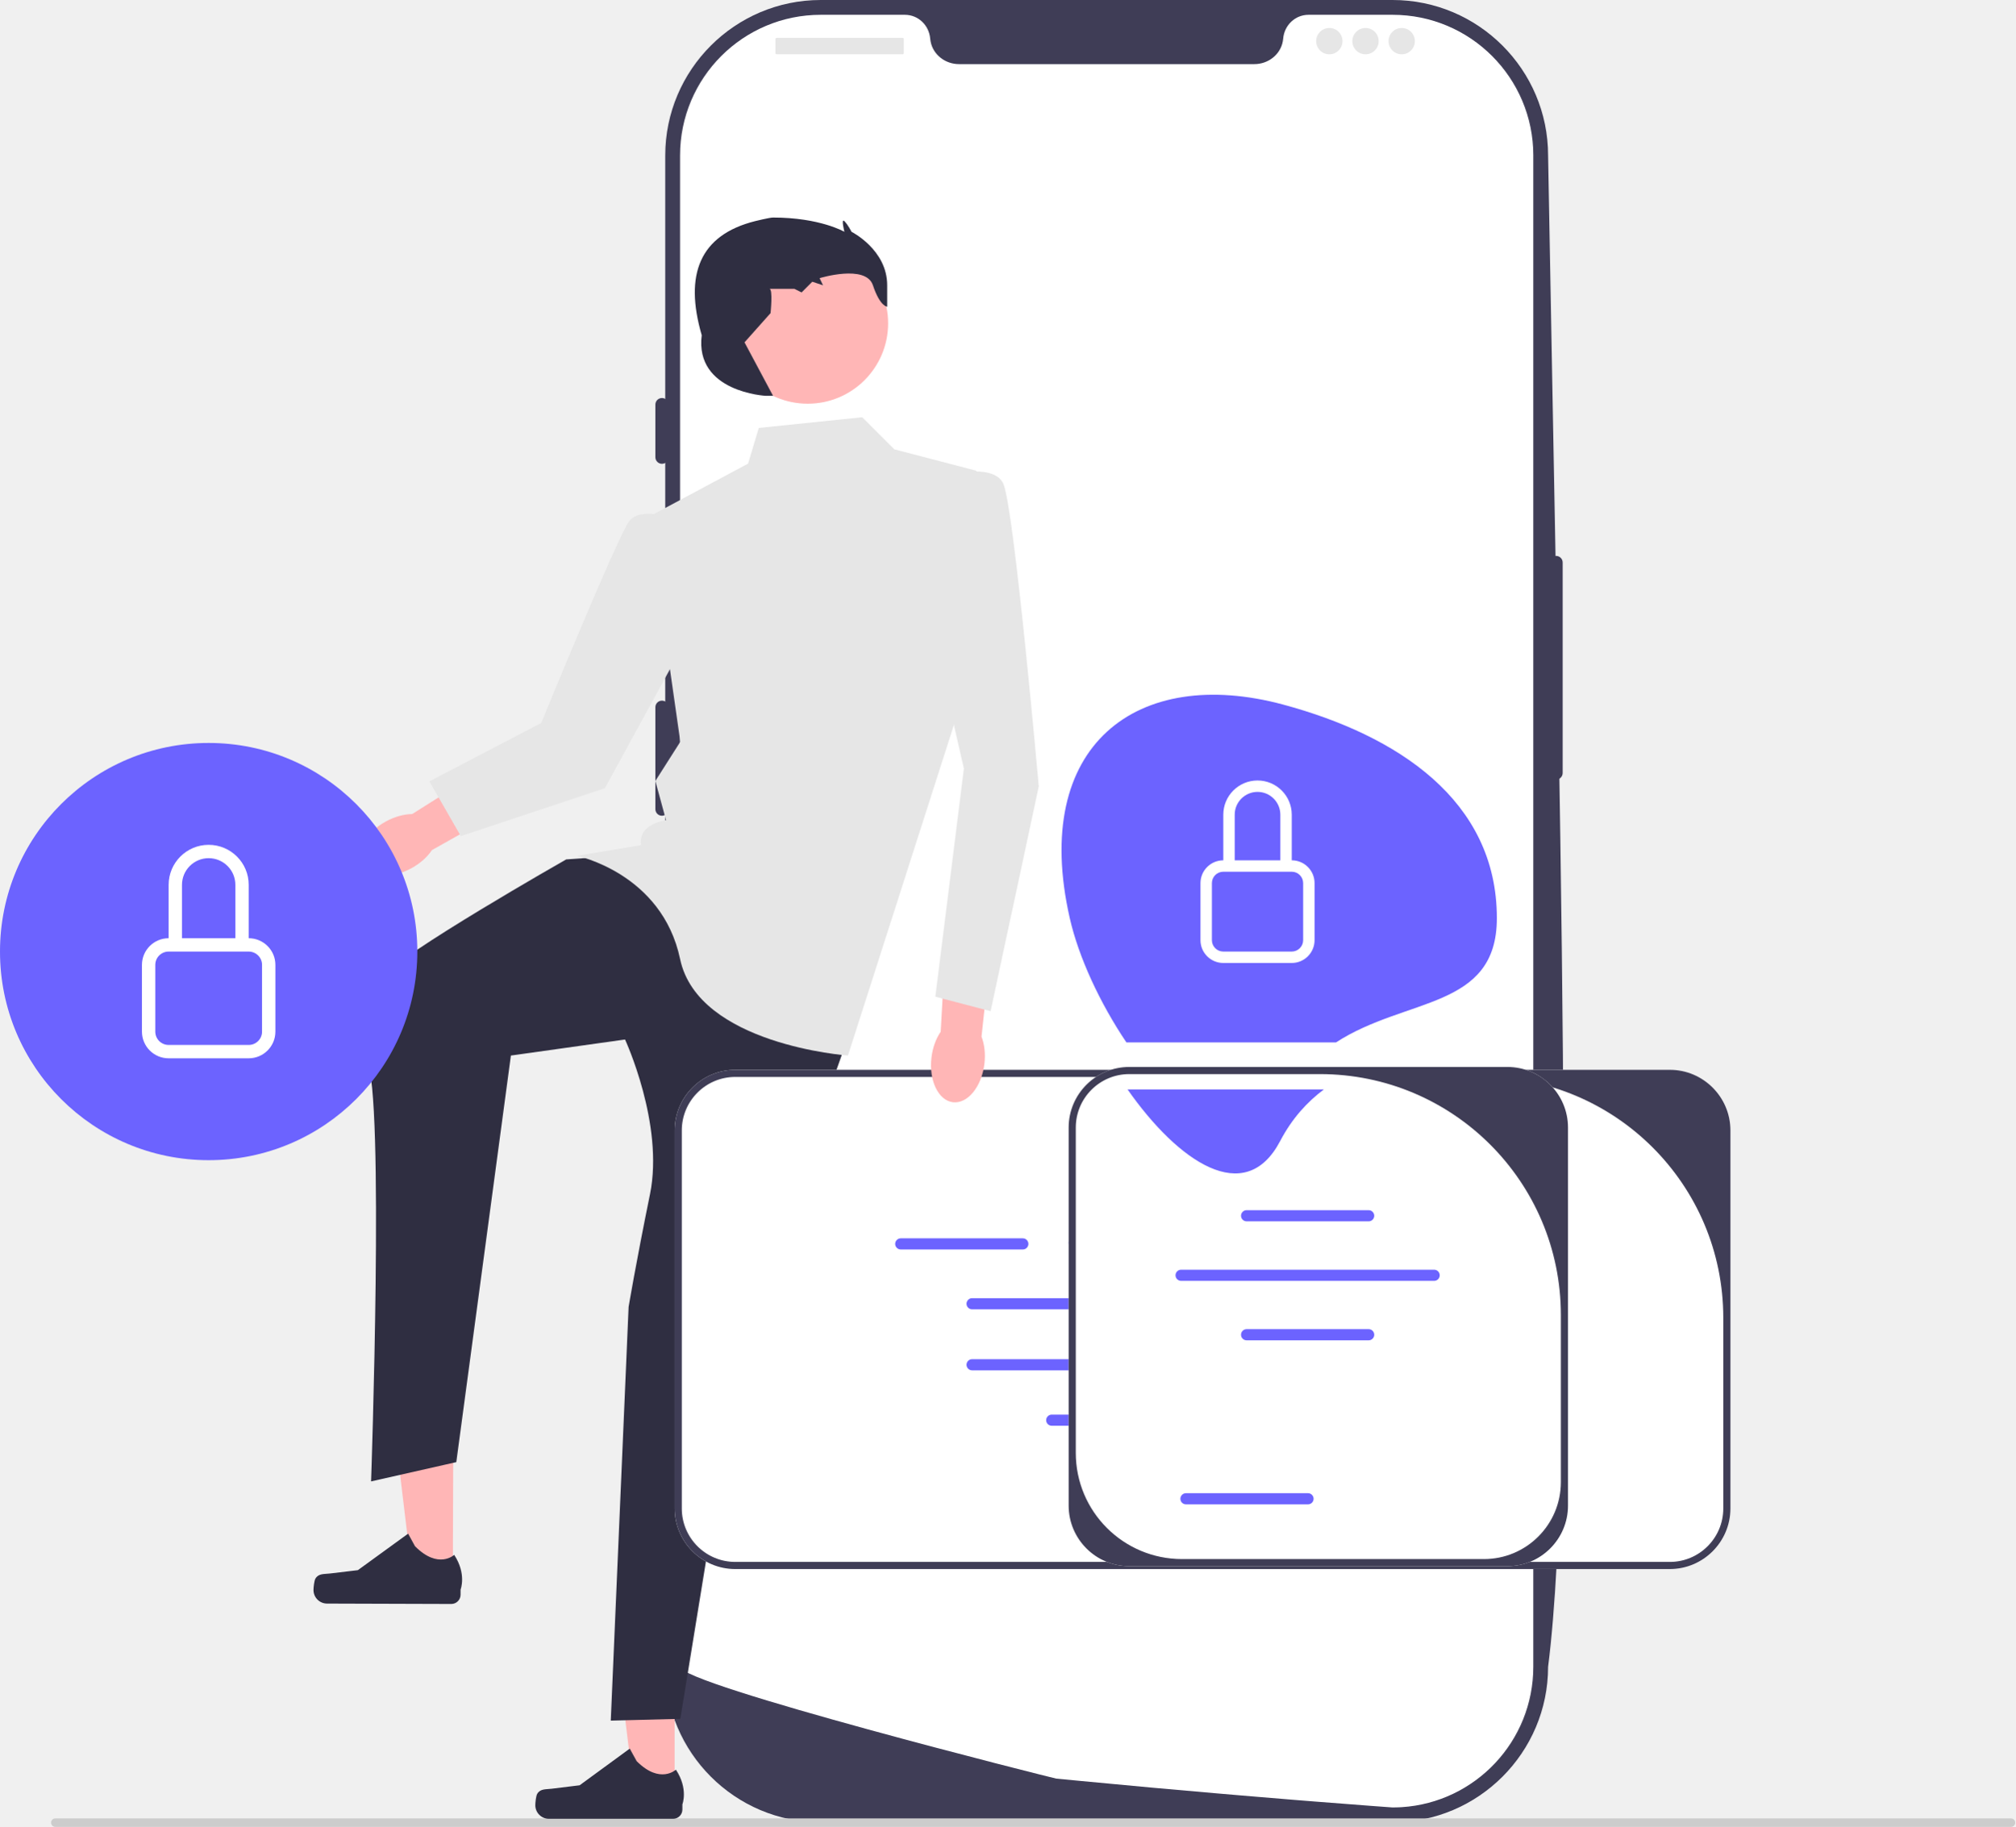
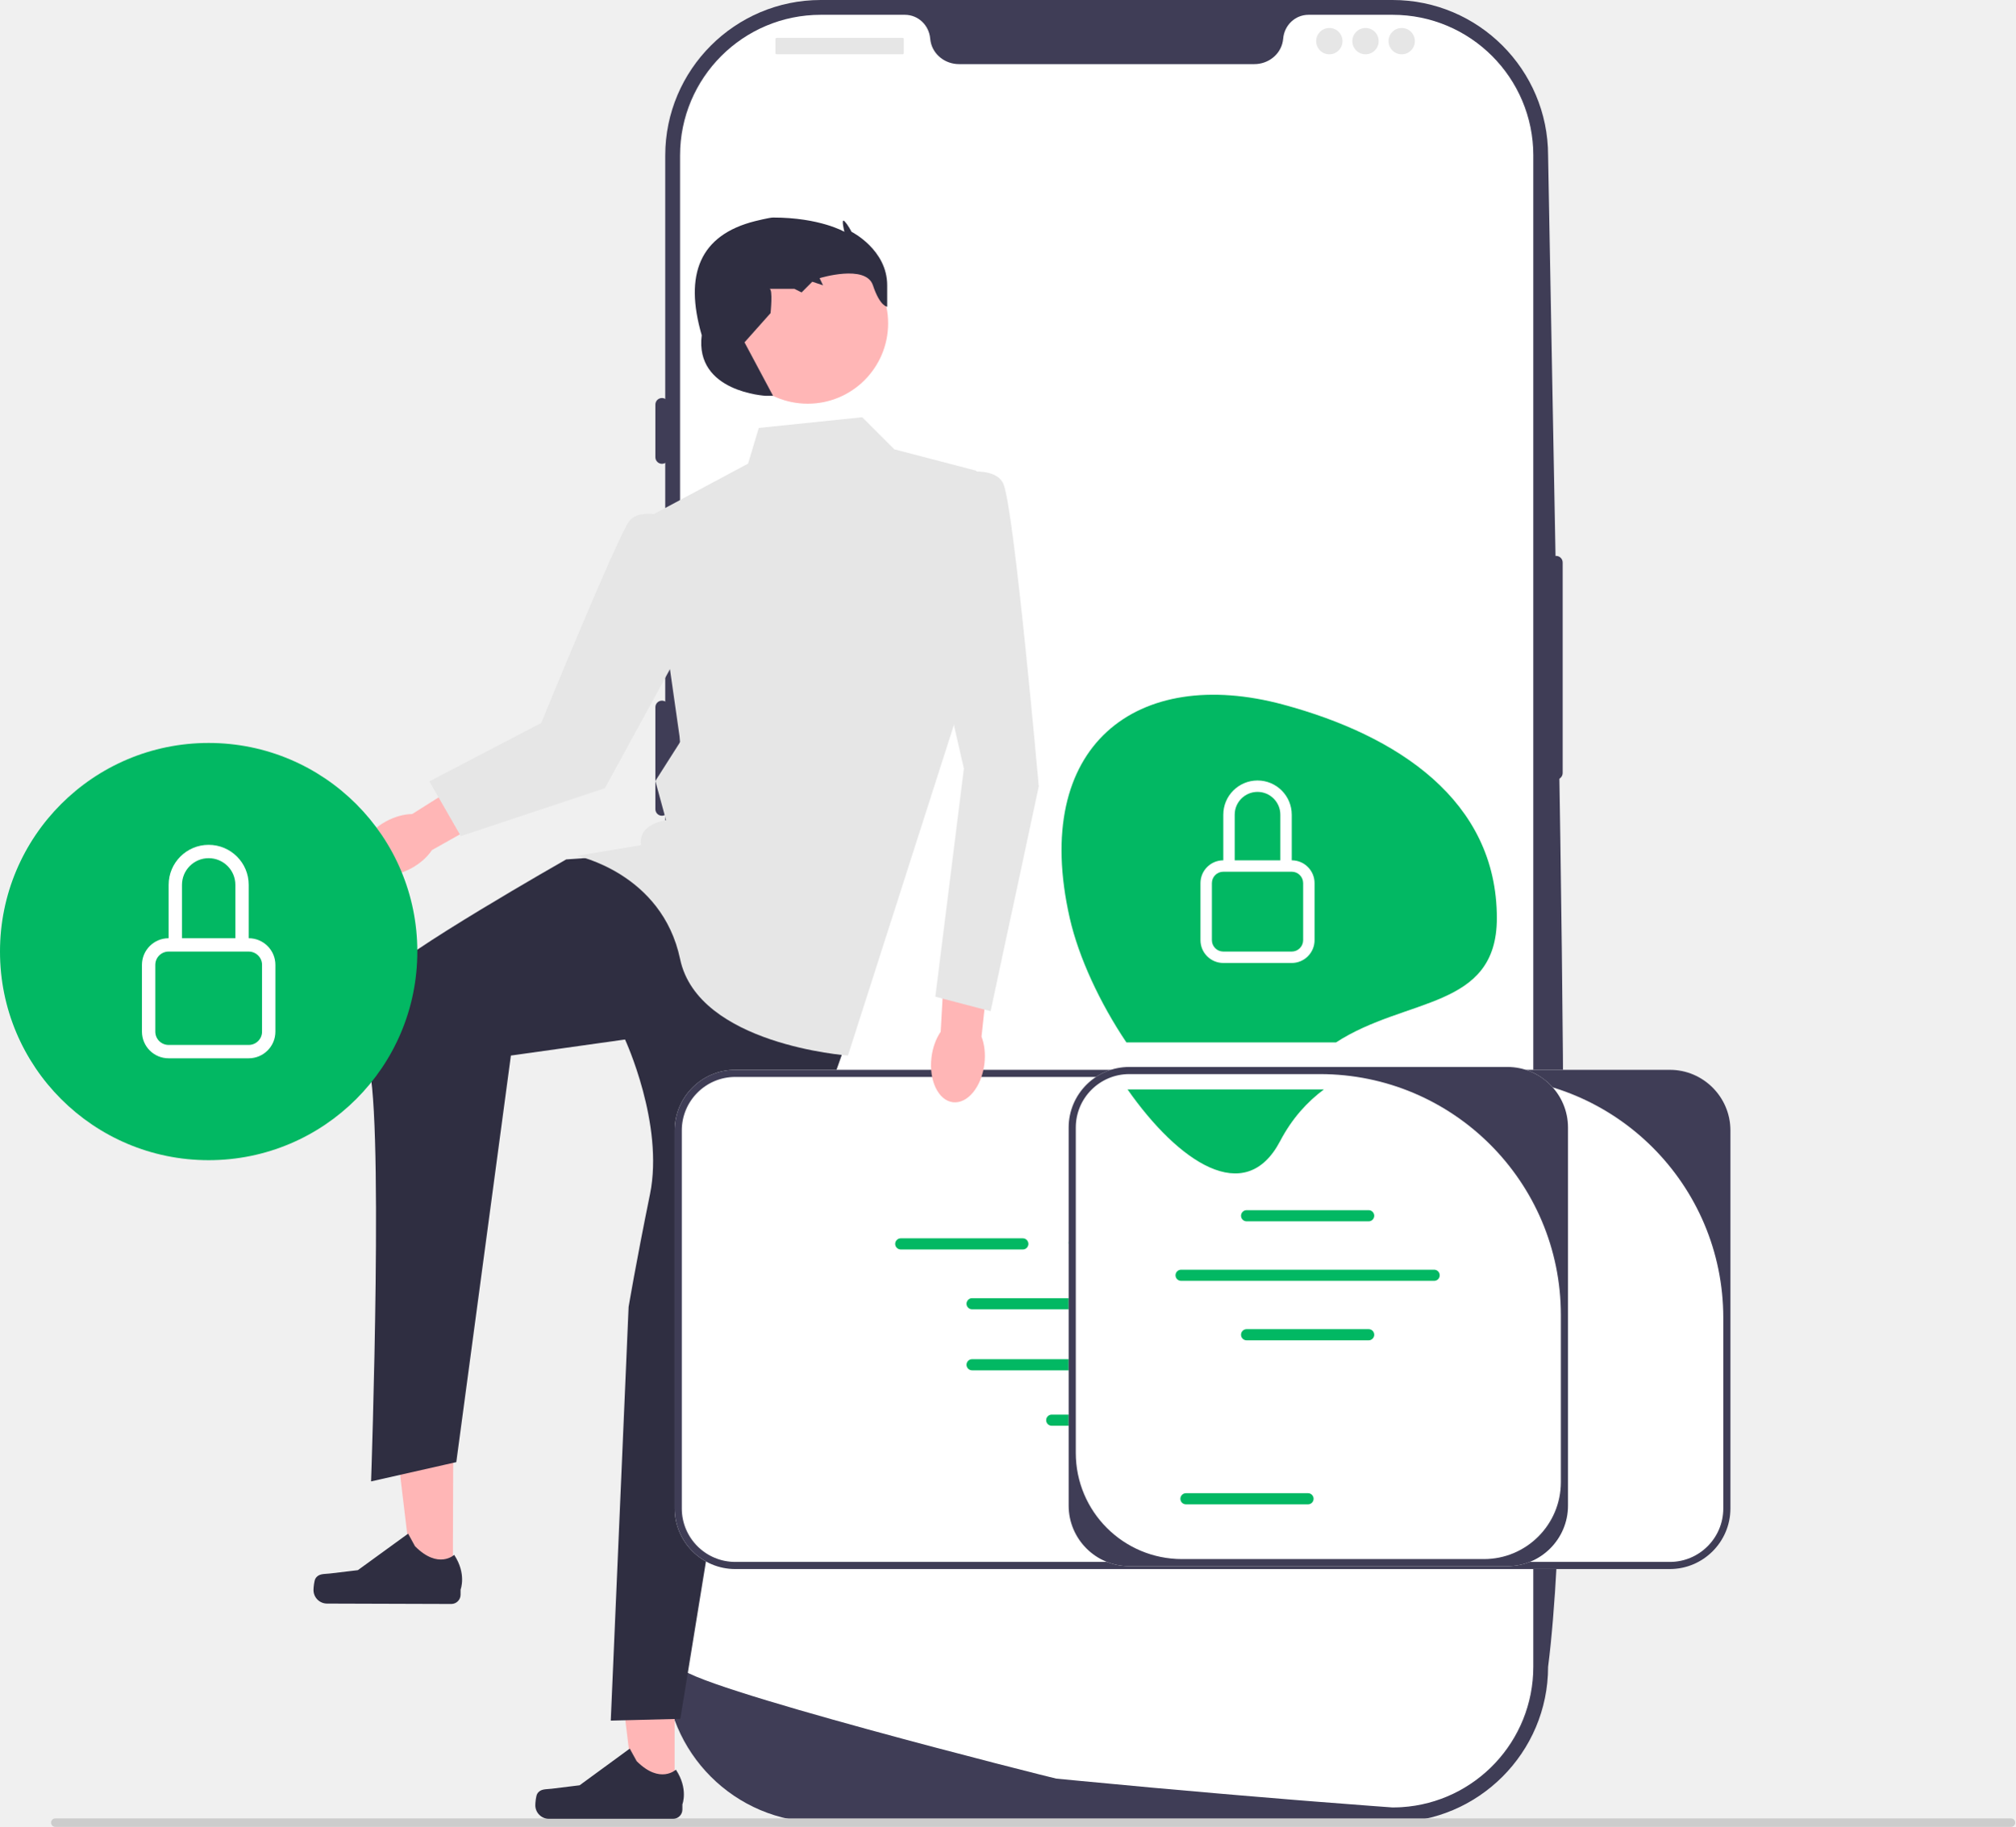
<svg xmlns="http://www.w3.org/2000/svg" width="564.984" height="512.296" viewBox="0 0 564.984 512.296">
  <g>
    <path d="M390.427,511.006H230.114c-24.045,0-43.607-19.562-43.607-43.607V43.607c0-24.045,19.562-43.607,43.607-43.607h160.312c24.044,0,43.606,19.562,43.606,43.607,2.984,170.182,8.073,360.758,0,423.792,0,24.045-19.562,43.607-43.606,43.607l-0,0Z" fill="#3f3d56" />
    <path d="M436.269,155.885c-1.017,0-1.845,.827-1.845,1.845v59.033c0,1.017,.827,1.845,1.845,1.845s1.845-.827,1.845-1.845v-59.033c0-1.017-.827-1.845-1.845-1.845Z" fill="#3f3d56" />
    <path d="M429.883,43.607V467.391c0,20.929-16.289,38.049-36.886,39.377h-.009c-.304,.018-.609,.037-.922,.046-.544,.028-1.088,.037-1.642,.037,0,0-2.029-.148-5.737-.424-3.745-.277-9.196-.692-15.994-1.236-2.038-.157-4.188-.332-6.457-.517-4.52-.369-9.482-.775-14.804-1.236-2.121-.175-4.317-.369-6.558-.563-11.456-.987-24.287-2.14-37.818-3.45-2.288-.212-4.594-.434-6.918-.664-.609-.065-105.477-26.427-105.477-31.371V43.607c0-21.796,17.664-39.46,39.46-39.46h23.558c3.763,0,6.789,2.933,7.112,6.687,.028,.249,.055,.498,.101,.747,.683,3.773,4.142,6.401,7.979,6.401h82.805c3.837,0,7.296-2.629,7.979-6.401,.046-.249,.074-.498,.102-.747,.323-3.754,3.348-6.687,7.112-6.687h23.558c21.796,0,39.46,17.664,39.46,39.46h-0Z" fill="#fff" />
    <path d="M185.585,111.61c-1.017,0-1.845,.827-1.845,1.845v14.758c0,1.017,.827,1.845,1.845,1.845s1.845-.827,1.845-1.845v-14.758c0-1.017-.827-1.845-1.845-1.845Z" fill="#3f3d56" />
    <path d="M185.585,155.885c-1.017,0-1.845,.827-1.845,1.845v28.594c0,1.017,.827,1.845,1.845,1.845s1.845-.827,1.845-1.845v-28.594c0-1.017-.827-1.845-1.845-1.845v0Z" fill="#3f3d56" />
    <path d="M185.585,196.47c-1.017,0-1.845,.827-1.845,1.845v28.594c0,1.017,.827,1.845,1.845,1.845s1.845-.827,1.845-1.845v-28.594c0-1.017-.827-1.845-1.845-1.845Z" fill="#3f3d56" />
    <rect x="217.408" y="10.608" width="35.973" height="4.612" rx=".31" ry=".31" fill="#e6e6e6" />
    <circle cx="372.694" cy="11.53" r="3.69" fill="#e6e6e6" />
    <circle cx="382.84" cy="11.53" r="3.69" fill="#e6e6e6" />
    <circle cx="392.987" cy="11.53" r="3.69" fill="#e6e6e6" />
  </g>
  <path d="M14.314,511.106c0,.66,.53,1.19,1.19,1.19H563.794c.66,0,1.19-.53,1.19-1.19,0-.66-.53-1.19-1.19-1.19H15.504c-.66,0-1.19,.53-1.19,1.19Z" fill="#ccc" />
  <g>
    <polygon points="189.133 503.29 177.89 503.289 172.541 459.92 189.136 459.921 189.133 503.29" fill="#ffb6b6" />
    <path d="M150.611,503.035h0c-.35,.59-.535,2.493-.535,3.178h0c0,2.108,1.709,3.816,3.816,3.816h34.821c1.438,0,2.603-1.166,2.603-2.603v-1.45s1.723-4.357-1.824-9.727c0,0-4.408,4.205-10.994-2.381l-1.942-3.518-14.059,10.282-7.793,.959c-1.705,.21-3.216-.033-4.093,1.444h-0v0Z" fill="#2f2e41" />
  </g>
  <g>
    <polygon points="126.954 443.052 115.71 443.015 110.499 399.629 127.094 399.683 126.954 443.052" fill="#ffb6b6" />
    <path d="M88.432,442.675h0c-.352,.589-.543,2.491-.545,3.177h0c-.007,2.108,1.696,3.822,3.804,3.828l34.82,.111c1.438,.005,2.607-1.157,2.612-2.595l.005-1.45s1.736-4.352-1.793-9.733c0,0-4.421,4.191-10.986-2.416l-1.931-3.525-14.092,10.237-7.796,.934c-1.706,.204-3.216-.043-4.098,1.431h-0Z" fill="#2f2e41" />
  </g>
  <path d="M172.734,240l-14,1s-47.396,26.947-51.396,32.947-9.5,14.5-4.5,23.5,1.195,117.973,1.195,117.973l23.893-5.405,15.308-114.015,32-4.5s11,23.732,7,43.366-6,31.634-6,31.634l-5,116,19.5-.5,17.5-107.5,30-85-39-46-26.5-3.5Z" fill="#2f2e41" />
  <path d="M241.734,117l-29,3-3,10-28,15,9,63-7,11,3,11s-8,1-7,7l-18,3s23.874,4.874,28.937,28.937,47.063,27.063,47.063,27.063l33-103,3-61-23-6-9-9Z" fill="#e6e6e6" />
  <circle cx="226.451" cy="90.661" r="22.544" fill="#ffb6b6" />
  <path d="M214.734,111h0s-20-1-18-17c-4.95-17.038-.569-28.101,15-32,0,0,4-1,5-1,13.153,0,20,4,20,4,0,0-1-3.961,0-2.98s2,2.98,2,2.98c0,0,10,5,10,15s0,6,0,6c0,0-2,0-4-6s-14.949-2-14.949-2l.949,2-3-1-3,3-2-1s-8,0-7,0,.303,6.796,.303,6.796l-7.303,8.204,8,15h-2Z" fill="#2f2e41" />
  <path d="M108.18,230.354c-5.693,3.107-8.706,8.563-6.728,12.186s8.196,4.041,13.889,.934c2.492-1.36,4.471-3.17,5.742-5.08l23.959-13.469-6.56-11.109-22.923,14.457c-2.294,.036-4.886,.721-7.379,2.081Z" fill="#ffb6b6" />
  <path d="M188.978,145.467s-9.392-3.576-12.628,.729-24.613,56.535-24.613,56.535l-31.364,16.38,8.82,15.359,40.387-13.446,26.647-48.733-7.249-26.823Z" fill="#e6e6e6" />
  <g>
    <path d="M485.149,316.998v106c0,9.374-7.626,17-17,17H206.149c-9.374,0-17-7.626-17-17v-106c0-9.374,7.626-17,17-17H468.149c9.374,0,17,7.626,17,17Z" fill="#fff" />
    <path d="M485.149,316.998v106c0,9.374-7.626,17-17,17H206.149c-9.374,0-17-7.626-17-17v-106c0-9.374,7.626-17,17-17H468.149c9.374,0,17,7.626,17,17Zm-17,121c8.284,0,15-6.716,15-15v-53.441c0-37.312-30.247-67.559-67.559-67.559H206.149c-8.284,0-15,6.716-15,15v106c0,8.284,6.716,15,15,15H468.149Z" fill="#3f3d56" />
    <g>
-       <path d="M306.76,364.039h-34.221c-.863,0-1.565,.702-1.565,1.564s.702,1.565,1.565,1.565h34.221c.863,0,1.564-.702,1.564-1.565s-.702-1.564-1.564-1.564Z" fill="#6c63ff" />
-       <path d="M358.76,364.039h-34.221c-.863,0-1.565,.702-1.565,1.564s.702,1.565,1.565,1.565h34.221c.863,0,1.564-.702,1.564-1.565s-.702-1.564-1.564-1.564Z" fill="#6c63ff" />
+       <path d="M306.76,364.039h-34.221c-.863,0-1.565,.702-1.565,1.564s.702,1.565,1.565,1.565h34.221c.863,0,1.564-.702,1.564-1.565s-.702-1.564-1.564-1.564Z" fill="#02b863" />
+       <path d="M358.76,364.039h-34.221c-.863,0-1.565,.702-1.565,1.564s.702,1.565,1.565,1.565h34.221c.863,0,1.564-.702,1.564-1.565s-.702-1.564-1.564-1.564Z" fill="#02b863" />
    </g>
    <g>
-       <path d="M306.76,381.145h-34.221c-.863,0-1.565,.702-1.565,1.564s.702,1.565,1.565,1.565h34.221c.863,0,1.564-.702,1.564-1.565s-.702-1.564-1.564-1.564Z" fill="#6c63ff" />
-       <path d="M358.76,381.145h-34.221c-.863,0-1.565,.702-1.565,1.564s.702,1.565,1.565,1.565h34.221c.863,0,1.564-.702,1.564-1.565s-.702-1.564-1.564-1.564Z" fill="#6c63ff" />
-       <path d="M412.324,382.71c0-.863-.702-1.564-1.564-1.564h-34.221c-.863,0-1.565,.702-1.565,1.564s.702,1.565,1.565,1.565h34.221c.863,0,1.564-.702,1.564-1.565Z" fill="#6c63ff" />
+       <path d="M306.76,381.145h-34.221c-.863,0-1.565,.702-1.565,1.564s.702,1.565,1.565,1.565h34.221c.863,0,1.564-.702,1.564-1.565s-.702-1.564-1.564-1.564Z" fill="#02b863" />
+       <path d="M358.76,381.145h-34.221c-.863,0-1.565,.702-1.565,1.564s.702,1.565,1.565,1.565h34.221c.863,0,1.564-.702,1.564-1.565s-.702-1.564-1.564-1.564Z" fill="#02b863" />
+       <path d="M412.324,382.71c0-.863-.702-1.564-1.564-1.564h-34.221c-.863,0-1.565,.702-1.565,1.564s.702,1.565,1.565,1.565h34.221c.863,0,1.564-.702,1.564-1.565Z" fill="#02b863" />
    </g>
    <g>
-       <path d="M286.76,350.381c.863,0,1.564-.702,1.564-1.565s-.702-1.564-1.564-1.564h-34.221c-.863,0-1.565,.702-1.565,1.564s.702,1.565,1.565,1.565h34.221Z" fill="#6c63ff" />
-       <path d="M387.539,349.744h34.221c.863,0,1.564-.702,1.564-1.565s-.702-1.564-1.564-1.564h-34.221c-.863,0-1.565,.702-1.565,1.564s.702,1.565,1.565,1.565Z" fill="#6c63ff" />
-       <path d="M301.176,350.073h70.947c.863,0,1.564-.702,1.564-1.565s-.702-1.564-1.564-1.564h-70.947c-.863,0-1.565,.702-1.565,1.564s.702,1.565,1.565,1.565Z" fill="#6c63ff" />
+       <path d="M286.76,350.381c.863,0,1.564-.702,1.564-1.565s-.702-1.564-1.564-1.564h-34.221c-.863,0-1.565,.702-1.565,1.564s.702,1.565,1.565,1.565h34.221Z" fill="#02b863" />
+       <path d="M387.539,349.744h34.221c.863,0,1.564-.702,1.564-1.565s-.702-1.564-1.564-1.564h-34.221c-.863,0-1.565,.702-1.565,1.564s.702,1.565,1.565,1.565Z" fill="#02b863" />
+       <path d="M301.176,350.073h70.947c.863,0,1.564-.702,1.564-1.565s-.702-1.564-1.564-1.564h-70.947c-.863,0-1.565,.702-1.565,1.564s.702,1.565,1.565,1.565Z" fill="#02b863" />
    </g>
-     <path d="M329.09,396.687h-34.221c-.863,0-1.565,.702-1.565,1.564s.702,1.565,1.565,1.565h34.221c.863,0,1.564-.702,1.564-1.565s-.702-1.564-1.564-1.564Z" fill="#6c63ff" />
+     <path d="M329.09,396.687h-34.221c-.863,0-1.565,.702-1.565,1.564s.702,1.565,1.565,1.565h34.221c.863,0,1.564-.702,1.564-1.565s-.702-1.564-1.564-1.564Z" fill="#02b863" />
    <g>
      <path d="M439.611,316.199v106c0,9.374-7.626,17-17,17h-106c-9.374,0-17-7.626-17-17v-106c0-9.374,7.626-17,17-17h106c9.374,0,17,7.626,17,17Z" fill="#fff" />
      <path d="M439.611,316.199v106c0,9.374-7.626,17-17,17h-106c-9.374,0-17-7.626-17-17v-106c0-9.374,7.626-17,17-17h106c9.374,0,17,7.626,17,17Zm-23.576,121c11.916,0,21.576-9.66,21.576-21.576v-46.865c0-37.312-30.247-67.559-67.559-67.559h-53.441c-8.284,0-15,6.716-15,15v91.211c0,16.452,13.337,29.789,29.789,29.789h84.635v0h-0Z" fill="#3f3d56" />
-       <path d="M383.722,342.491h-34.221c-.863,0-1.565-.702-1.565-1.565s.702-1.564,1.565-1.564h34.221c.863,0,1.564,.702,1.564,1.564s-.702,1.565-1.564,1.565v0Z" fill="#6c63ff" />
-       <path d="M383.722,375.855h-34.221c-.863,0-1.565-.702-1.565-1.565s.702-1.564,1.565-1.564h34.221c.863,0,1.564,.702,1.564,1.564s-.702,1.565-1.564,1.565v0Z" fill="#6c63ff" />
-       <path d="M366.722,421.855h-34.221c-.863,0-1.565-.702-1.565-1.565s.702-1.564,1.565-1.564h34.221c.863,0,1.564,.702,1.564,1.564s-.702,1.565-1.564,1.565v0Z" fill="#6c63ff" />
-       <path d="M402.085,359.184h-70.947c-.863,0-1.565-.702-1.565-1.565s.702-1.564,1.565-1.564h70.947c.863,0,1.564,.702,1.564,1.564s-.702,1.565-1.564,1.565v0Z" fill="#6c63ff" />
+       <path d="M383.722,342.491h-34.221c-.863,0-1.565-.702-1.565-1.565s.702-1.564,1.565-1.564h34.221c.863,0,1.564,.702,1.564,1.564s-.702,1.565-1.564,1.565v0Z" fill="#02b863" />
+       <path d="M383.722,375.855h-34.221c-.863,0-1.565-.702-1.565-1.565s.702-1.564,1.565-1.564h34.221c.863,0,1.564,.702,1.564,1.564s-.702,1.565-1.564,1.565v0Z" fill="#02b863" />
+       <path d="M366.722,421.855h-34.221c-.863,0-1.565-.702-1.565-1.565s.702-1.564,1.565-1.564h34.221c.863,0,1.564,.702,1.564,1.564s-.702,1.565-1.564,1.565v0Z" fill="#02b863" />
+       <path d="M402.085,359.184h-70.947c-.863,0-1.565-.702-1.565-1.565s.702-1.564,1.565-1.564h70.947c.863,0,1.564,.702,1.564,1.564s-.702,1.565-1.564,1.565v0Z" fill="#02b863" />
    </g>
    <g>
      <g>
-         <path d="M419.667,257.462c0-33.067-27.948-51.258-59.873-59.873-40.931-11.046-70.908,11.306-59.873,59.873,2.501,11.007,8.482,23.863,15.886,34.86h58.754c19.626-12.777,45.106-9.194,45.106-34.86Z" fill="#6c63ff" />
-         <path d="M358.914,319.972c3.342-6.371,7.579-10.968,12.248-14.467h-55.03c14.164,20.232,32.947,33.217,42.782,14.467Z" fill="#6c63ff" />
+         <path d="M419.667,257.462c0-33.067-27.948-51.258-59.873-59.873-40.931-11.046-70.908,11.306-59.873,59.873,2.501,11.007,8.482,23.863,15.886,34.86h58.754c19.626-12.777,45.106-9.194,45.106-34.86Z" fill="#02b863" />
+         <path d="M358.914,319.972c3.342-6.371,7.579-10.968,12.248-14.467h-55.03c14.164,20.232,32.947,33.217,42.782,14.467Z" fill="#02b863" />
      </g>
      <path d="M352.564,222.062c3.533,0,6.397,2.864,6.397,6.397v12.794h-12.794v-12.794c0-3.533,2.864-6.397,6.397-6.397Zm9.595,19.19v-12.794c0-5.299-4.296-9.595-9.595-9.595s-9.595,4.296-9.595,9.595v12.794c-3.533,0-6.397,2.864-6.397,6.397v15.992c0,3.533,2.864,6.397,6.397,6.397h19.19c3.533,0,6.397-2.864,6.397-6.397v-15.992c0-3.533-2.864-6.397-6.397-6.397h0Zm-19.19,3.198h19.19c1.766,0,3.198,1.432,3.198,3.198v15.992c0,1.766-1.432,3.198-3.198,3.198h-19.19c-1.766,0-3.198-1.432-3.198-3.198v-15.992c0-1.766,1.432-3.198,3.198-3.198Z" fill="#fff" />
    </g>
  </g>
  <path d="M261.15,296.543c-.771,6.44,1.926,12.059,6.024,12.549s8.046-4.332,8.817-10.772c.338-2.819,.011-5.481-.808-7.624l2.926-27.329-12.854-1.1-1.52,27.058c-1.301,1.889-2.247,4.398-2.585,7.217Z" fill="#ffb6b6" />
  <path d="M264.234,133.5s14-4,17,2,10,85,10,85l-13.5,63.059-15.5-4.059,8-64-11-48,5-34Z" fill="#e6e6e6" />
  <g>
-     <circle cx="58.5" cy="266.84" r="58.5" fill="#6c63ff" />
+     <circle cx="58.5" cy="266.84" r="58.5" fill="#02b863" />
    <path d="M58.5,240.651c4.133,0,7.483,3.35,7.483,7.483v14.965h-14.965v-14.965c0-4.133,3.35-7.483,7.483-7.483Zm11.224,22.448v-14.965c0-6.199-5.025-11.224-11.224-11.224s-11.224,5.025-11.224,11.224v14.965c-4.133,0-7.483,3.35-7.483,7.483v18.706c0,4.133,3.35,7.483,7.483,7.483h22.448c4.133,0,7.483-3.35,7.483-7.483v-18.706c0-4.133-3.35-7.483-7.483-7.483h0Zm-22.448,3.741h22.448c2.066,0,3.741,1.675,3.741,3.741v18.706c0,2.066-1.675,3.741-3.741,3.741h-22.448c-2.066,0-3.741-1.675-3.741-3.741v-18.706c0-2.066,1.675-3.741,3.741-3.741Z" fill="#fff" />
  </g>
</svg>
